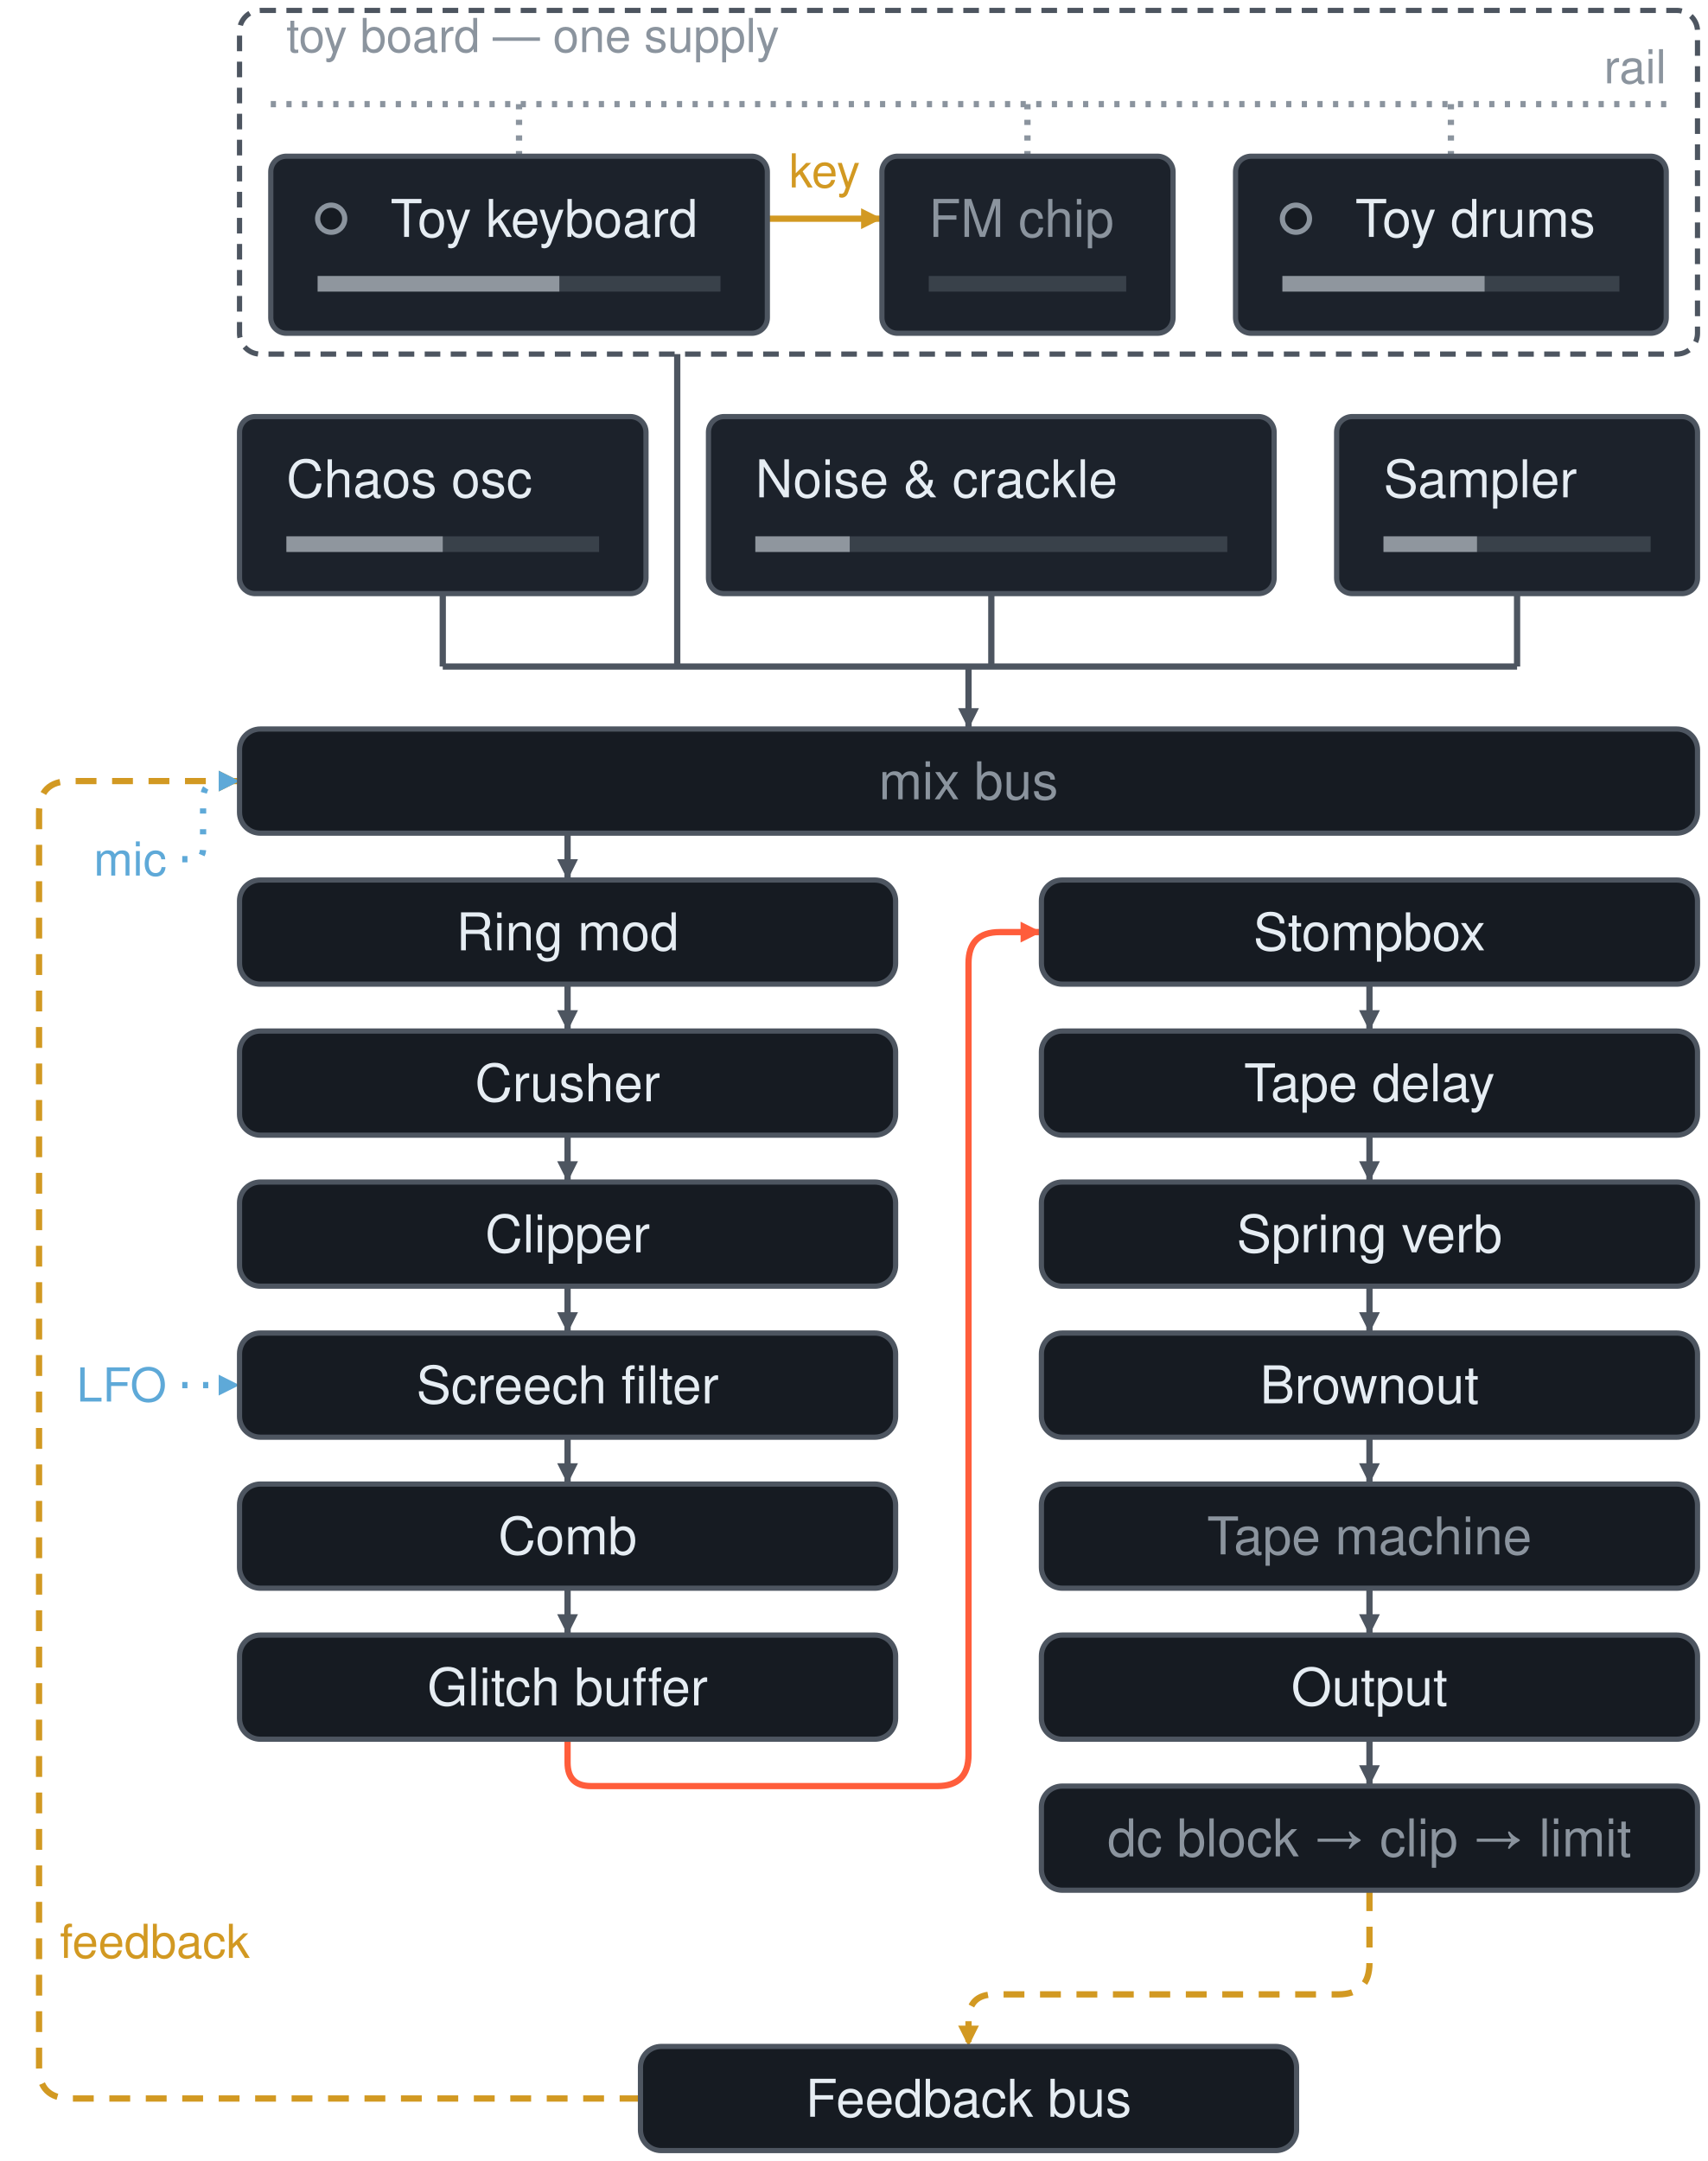
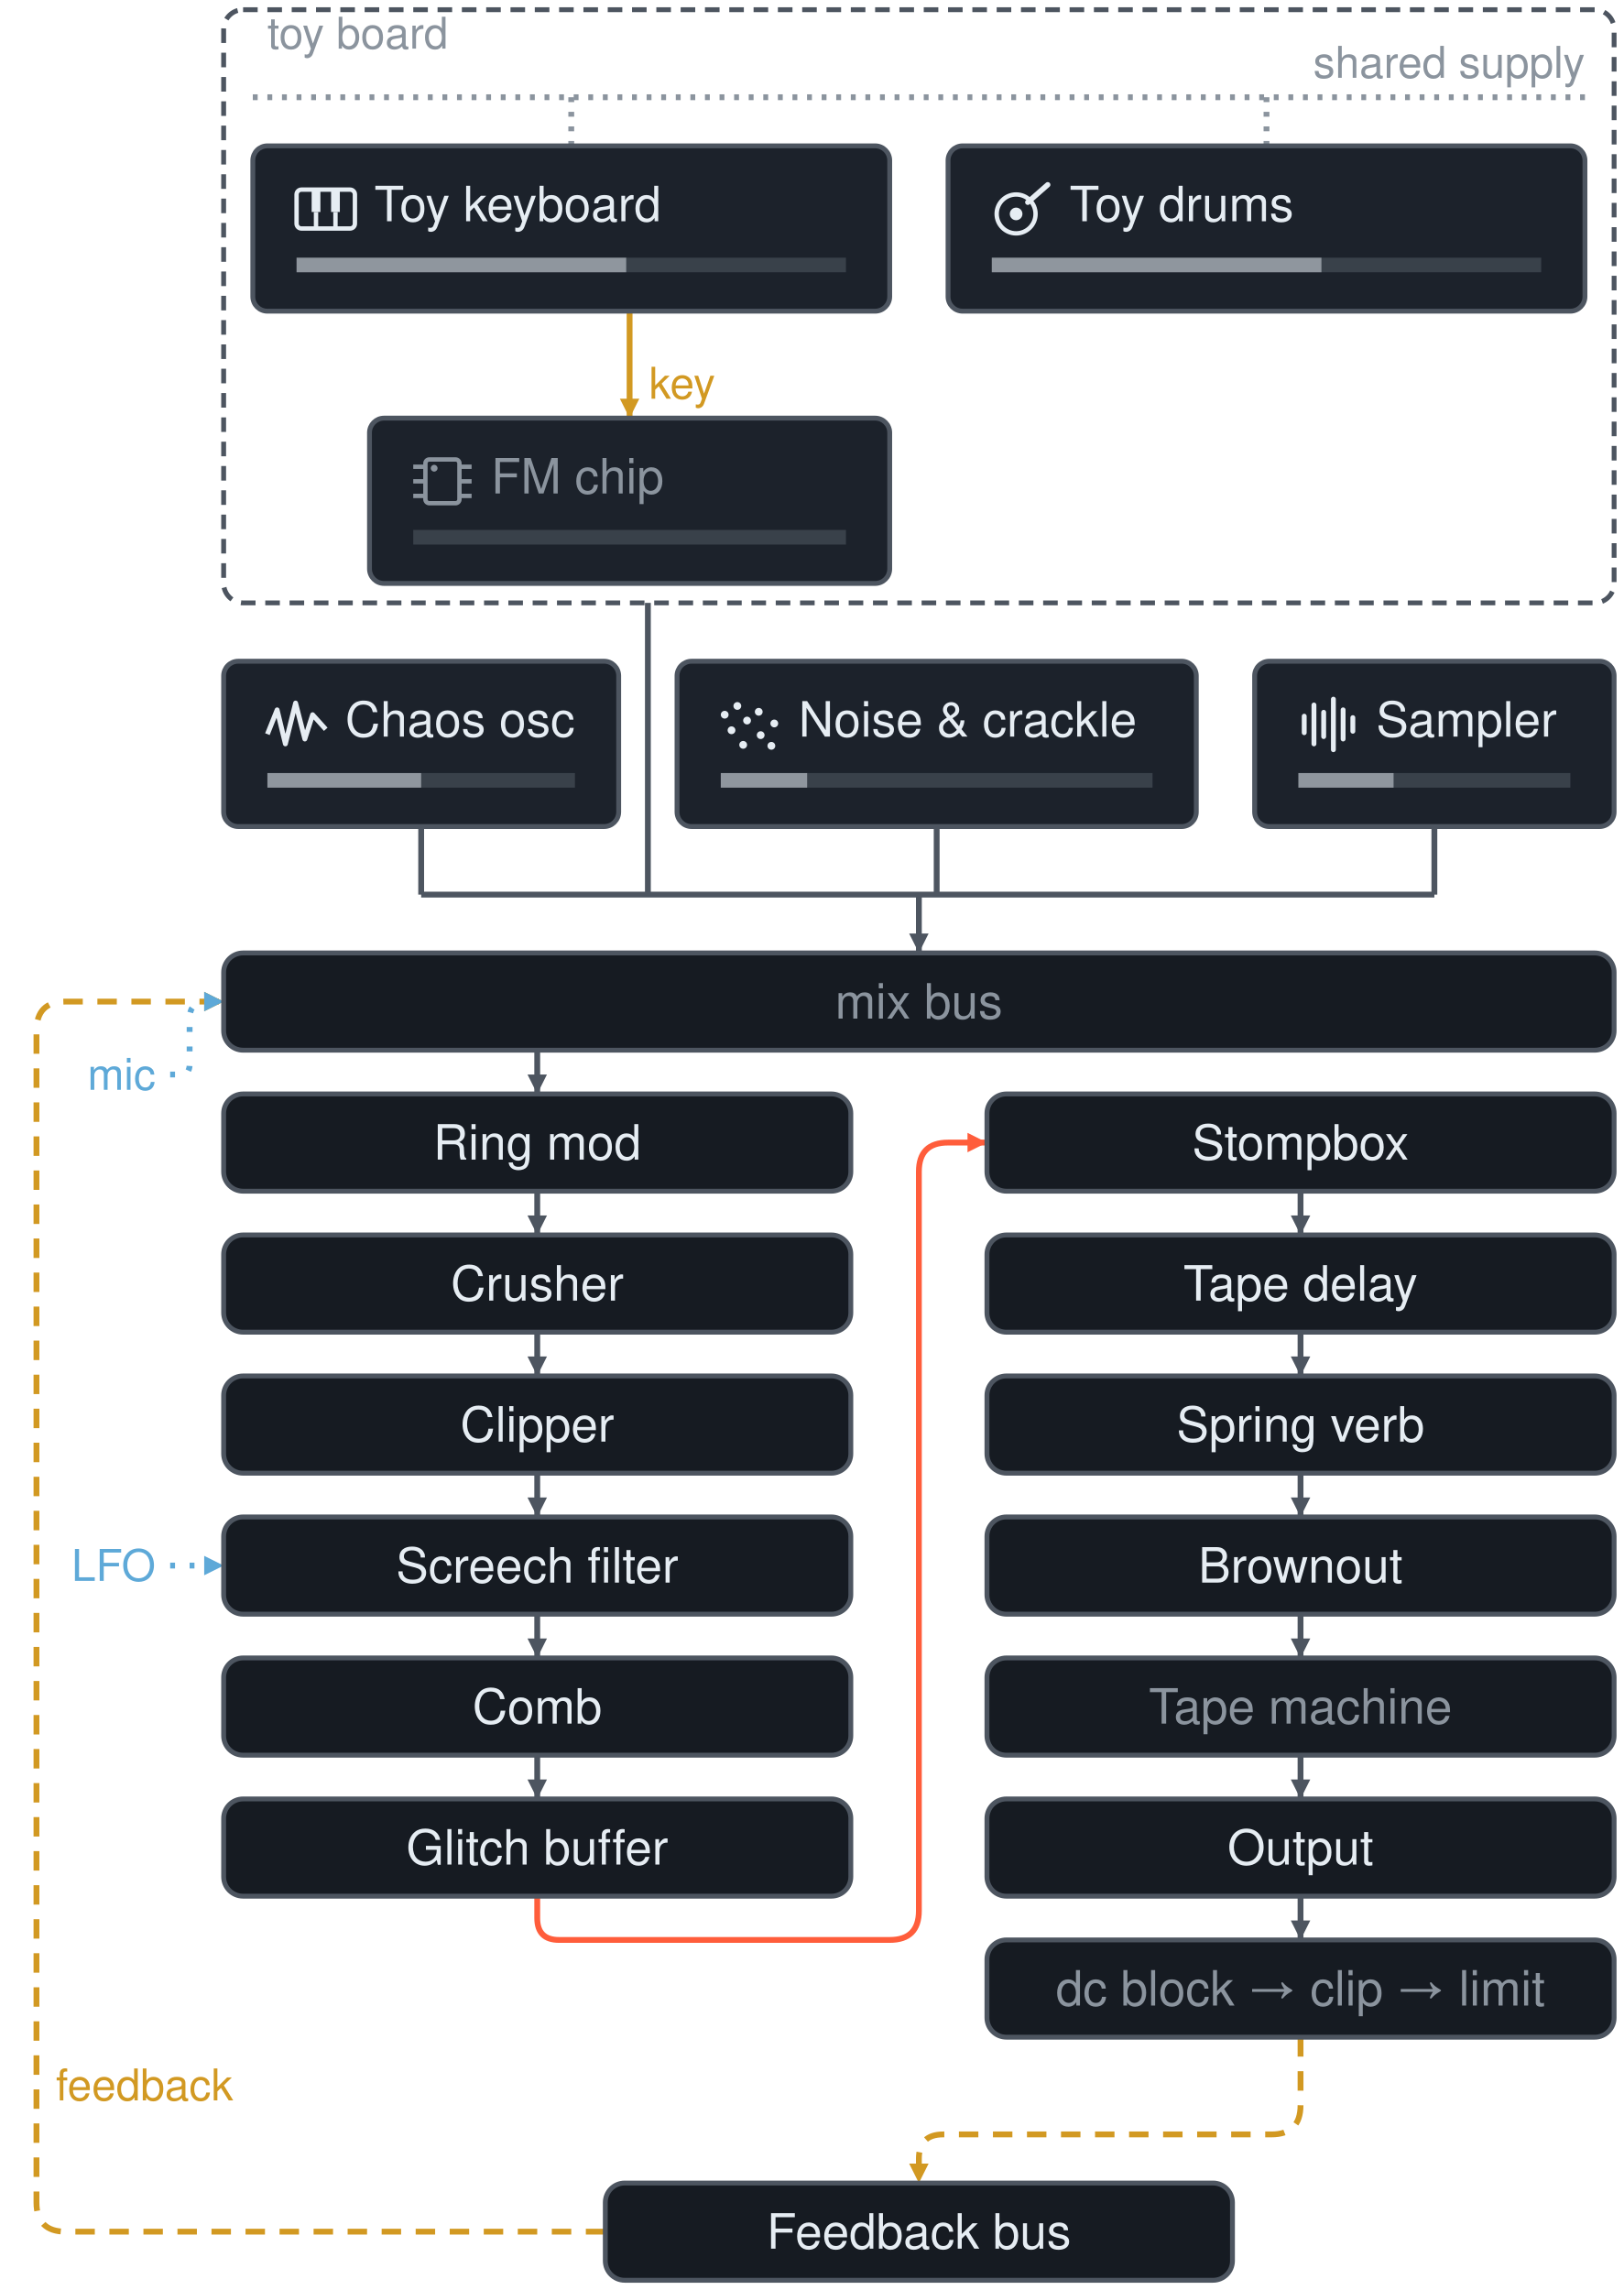
- <svg xmlns="http://www.w3.org/2000/svg" viewBox="0 0 328 415" width="328" height="415" font-family="Helvetica, Arial, sans-serif">
-   <g class="wire">
-     <path class="line" d="M 52 20 L 320 20" fill="none" stroke="#8b949e" stroke-width="1.2" stroke-dasharray="1 2" />
+ <svg xmlns="http://www.w3.org/2000/svg" viewBox="0 0 334 471" width="334" height="471" font-family="Helvetica, Arial, sans-serif">
+   <g class="wire">
+     <path class="line" d="M 52 20 L 326 20" fill="none" stroke="#8b949e" stroke-width="1.2" stroke-dasharray="1 2" />
    <path class="head" d="" fill="#8b949e" />
-     <text x="320" y="16" fill="#8b949e" font-size="9" text-anchor="end">rail</text>
-   </g>
-   <g class="wire">
-     <path class="line" d="M 99.68 20 L 99.68 30" fill="none" stroke="#8b949e" stroke-width="1.2" stroke-dasharray="1 2" />
+     <text x="326" y="16" fill="#8b949e" font-size="9" text-anchor="end">shared supply</text>
+   </g>
+   <g class="wire">
+     <path class="line" d="M 117.5 20 L 117.5 30" fill="none" stroke="#8b949e" stroke-width="1.2" stroke-dasharray="1 2" />
    <path class="head" d="" fill="#8b949e" />
  </g>
  <g class="wire">
-     <path class="line" d="M 197.32 20 L 197.32 30" fill="none" stroke="#8b949e" stroke-width="1.2" stroke-dasharray="1 2" />
+     <path class="line" d="M 260.5 20 L 260.5 30" fill="none" stroke="#8b949e" stroke-width="1.2" stroke-dasharray="1 2" />
    <path class="head" d="" fill="#8b949e" />
  </g>
  <g class="wire">
-     <path class="line" d="M 278.64 20 L 278.64 30" fill="none" stroke="#8b949e" stroke-width="1.2" stroke-dasharray="1 2" />
-     <path class="head" d="" fill="#8b949e" />
-   </g>
-   <g class="wire">
-     <path class="line" d="M 147.37 42 L 169.37 42" fill="none" stroke="#d29922" stroke-width="1.2" />
-     <path class="head" d="M 169.37 42 L 165.37 44 L 165.37 40 Z" fill="#d29922" />
-     <text x="158.367" y="36" fill="#d29922" font-size="9" text-anchor="middle">key</text>
-   </g>
-   <g class="wire">
-     <path class="line" d="M 130.06 68 L 130.06 128" fill="none" stroke="#4d5560" stroke-width="1.2" />
-     <path class="head" d="" fill="#4d5560" />
-   </g>
-   <g class="wire">
-     <path class="line" d="M 85.03 114 L 85.03 128" fill="none" stroke="#4d5560" stroke-width="1.2" />
-     <path class="head" d="" fill="#4d5560" />
-   </g>
-   <g class="wire">
-     <path class="line" d="M 190.38 114 L 190.38 128" fill="none" stroke="#4d5560" stroke-width="1.2" />
-     <path class="head" d="" fill="#4d5560" />
-   </g>
-   <g class="wire">
-     <path class="line" d="M 291.35 114 L 291.35 128" fill="none" stroke="#4d5560" stroke-width="1.2" />
-     <path class="head" d="" fill="#4d5560" />
-   </g>
-   <g class="wire">
-     <path class="line" d="M 85.03 128 L 291.35 128" fill="none" stroke="#4d5560" stroke-width="1.2" />
-     <path class="head" d="" fill="#4d5560" />
-   </g>
-   <g class="wire">
-     <path class="line" d="M 186 128 L 186 140" fill="none" stroke="#4d5560" stroke-width="1.2" />
-     <path class="head" d="M 186 140 L 184 136 L 188 136 Z" fill="#4d5560" />
-   </g>
-   <g class="wire">
-     <path class="line" d="M 109 160 L 109 169" fill="none" stroke="#4d5560" stroke-width="1.2" />
-     <path class="head" d="M 109 169 L 107 165 L 111 165 Z" fill="#4d5560" />
-   </g>
-   <g class="wire">
-     <path class="line" d="M 109 189 L 109 198" fill="none" stroke="#4d5560" stroke-width="1.2" />
-     <path class="head" d="M 109 198 L 107 194 L 111 194 Z" fill="#4d5560" />
-   </g>
-   <g class="wire">
-     <path class="line" d="M 109 218 L 109 227" fill="none" stroke="#4d5560" stroke-width="1.2" />
-     <path class="head" d="M 109 227 L 107 223 L 111 223 Z" fill="#4d5560" />
-   </g>
-   <g class="wire">
-     <path class="line" d="M 109 247 L 109 256" fill="none" stroke="#4d5560" stroke-width="1.2" />
-     <path class="head" d="M 109 256 L 107 252 L 111 252 Z" fill="#4d5560" />
-   </g>
-   <g class="wire">
-     <path class="line" d="M 109 276 L 109 285" fill="none" stroke="#4d5560" stroke-width="1.2" />
-     <path class="head" d="M 109 285 L 107 281 L 111 281 Z" fill="#4d5560" />
-   </g>
-   <g class="wire">
-     <path class="line" d="M 109 305 L 109 314" fill="none" stroke="#4d5560" stroke-width="1.2" />
-     <path class="head" d="M 109 314 L 107 310 L 111 310 Z" fill="#4d5560" />
-   </g>
-   <g class="wire">
-     <path class="line" d="M 263 189 L 263 198" fill="none" stroke="#4d5560" stroke-width="1.2" />
-     <path class="head" d="M 263 198 L 261 194 L 265 194 Z" fill="#4d5560" />
-   </g>
-   <g class="wire">
-     <path class="line" d="M 263 218 L 263 227" fill="none" stroke="#4d5560" stroke-width="1.2" />
-     <path class="head" d="M 263 227 L 261 223 L 265 223 Z" fill="#4d5560" />
-   </g>
-   <g class="wire">
-     <path class="line" d="M 263 247 L 263 256" fill="none" stroke="#4d5560" stroke-width="1.2" />
-     <path class="head" d="M 263 256 L 261 252 L 265 252 Z" fill="#4d5560" />
-   </g>
-   <g class="wire">
-     <path class="line" d="M 263 276 L 263 285" fill="none" stroke="#4d5560" stroke-width="1.2" />
-     <path class="head" d="M 263 285 L 261 281 L 265 281 Z" fill="#4d5560" />
-   </g>
-   <g class="wire">
-     <path class="line" d="M 263 305 L 263 314" fill="none" stroke="#4d5560" stroke-width="1.2" />
-     <path class="head" d="M 263 314 L 261 310 L 265 310 Z" fill="#4d5560" />
-   </g>
-   <g class="wire">
-     <path class="line" d="M 263 334 L 263 343" fill="none" stroke="#4d5560" stroke-width="1.2" />
-     <path class="head" d="M 263 343 L 261 339 L 265 339 Z" fill="#4d5560" />
-   </g>
-   <g class="wire">
-     <path class="line" d="M 109 334 L 109 338.5 Q 109 343 113.5 343 L 180 343 Q 186 343 186 337 L 186 185 Q 186 179 192 179 L 200 179" fill="none" stroke="#ff5d3b" stroke-width="1.2" />
-     <path class="head" d="M 200 179 L 196 181 L 196 177 Z" fill="#ff5d3b" />
-   </g>
-   <g class="wire">
-     <path class="line" d="M 263 363 L 263 377 Q 263 383 257 383 L 191 383 Q 186 383 186 388 L 186 393" fill="none" stroke="#d29922" stroke-width="1.2" stroke-dasharray="4 3" />
-     <path class="head" d="M 186 393 L 184 389 L 188 389 Z" fill="#d29922" />
-   </g>
-   <g class="wire">
-     <path class="line" d="M 123 403 L 13.5 403 Q 7.5 403 7.5 397 L 7.5 156 Q 7.5 150 13.5 150 L 46 150" fill="none" stroke="#d29922" stroke-width="1.2" stroke-dasharray="4 3" />
-     <path class="head" d="M 46 150 L 42 152 L 42 148 Z" fill="#d29922" />
-     <text x="11.5" y="376" fill="#d29922" font-size="9" text-anchor="start">feedback</text>
-   </g>
-   <g class="wire">
-     <path class="line" d="M 35 165 L 37 165 Q 39 165 39 163 L 39 153.5 Q 39 150 42.5 150 L 46 150" fill="none" stroke="#5ea9d8" stroke-width="1.2" stroke-dasharray="1 3" />
-     <path class="head" d="M 46 150 L 42 152 L 42 148 Z" fill="#5ea9d8" />
-   </g>
-   <g class="wire">
-     <path class="line" d="M 35 266 L 46 266" fill="none" stroke="#5ea9d8" stroke-width="1.2" stroke-dasharray="1 3" />
-     <path class="head" d="M 46 266 L 42 268 L 42 264 Z" fill="#5ea9d8" />
-   </g>
-   <g class="node">
-     <rect x="46" y="2" width="280" height="66" rx="4" fill="none" stroke="#4d5560" stroke-dasharray="3 2" />
-     <text x="55" y="10" fill="#8b949e" font-size="9" text-anchor="start">toy board — one supply</text>
-   </g>
-   <g class="node">
-     <rect class="box" x="52" y="30" width="95.367" height="34" rx="3" fill="#1c222b" stroke="#4d5560" stroke-width="1" />
-     <circle cx="63.6" cy="42" r="2.6" fill="#161b22" stroke="#8b949e" />
-     <text x="75" y="45.5" fill="#e6edf3" font-size="10" text-anchor="start">Toy keyboard</text>
-     <rect x="61" y="53" width="77.367" height="3" fill="#4d5560" fill-opacity="0.6" />
-     <rect x="61" y="53" width="46.42" height="3" fill="#e6edf3" fill-opacity="0.5" />
-   </g>
-   <g class="node">
-     <rect class="box" x="169.367" y="30" width="55.915" height="34" rx="3" fill="#1c222b" stroke="#4d5560" stroke-width="1" />
-     <text x="178.367" y="45.5" fill="#8b949e" font-size="10" text-anchor="start">FM chip</text>
-     <rect x="178.367" y="53" width="37.915" height="3" fill="#4d5560" fill-opacity="0.6" />
-   </g>
-   <g class="node">
-     <rect class="box" x="237.282" y="30" width="82.718" height="34" rx="3" fill="#1c222b" stroke="#4d5560" stroke-width="1" />
-     <circle cx="248.882" cy="42" r="2.6" fill="#161b22" stroke="#8b949e" />
-     <text x="260.282" y="45.5" fill="#e6edf3" font-size="10" text-anchor="start">Toy drums</text>
-     <rect x="246.282" y="53" width="64.718" height="3" fill="#4d5560" fill-opacity="0.6" />
-     <rect x="246.282" y="53" width="38.831" height="3" fill="#e6edf3" fill-opacity="0.5" />
-   </g>
-   <g class="node">
-     <rect class="box" x="46" y="80" width="78.059" height="34" rx="3" fill="#1c222b" stroke="#4d5560" stroke-width="1" />
-     <text x="55" y="95.5" fill="#e6edf3" font-size="10" text-anchor="start">Chaos osc</text>
-     <rect x="55" y="103" width="60.059" height="3" fill="#4d5560" fill-opacity="0.6" />
-     <rect x="55" y="103" width="30.03" height="3" fill="#e6edf3" fill-opacity="0.5" />
-   </g>
-   <g class="node">
-     <rect class="box" x="136.059" y="80" width="108.635" height="34" rx="3" fill="#1c222b" stroke="#4d5560" stroke-width="1" />
-     <text x="145.059" y="95.5" fill="#e6edf3" font-size="10" text-anchor="start">Noise &amp; crackle</text>
-     <rect x="145.059" y="103" width="90.635" height="3" fill="#4d5560" fill-opacity="0.6" />
-     <rect x="145.059" y="103" width="18.127" height="3" fill="#e6edf3" fill-opacity="0.5" />
-   </g>
-   <g class="node">
-     <rect class="box" x="256.694" y="80" width="69.306" height="34" rx="3" fill="#1c222b" stroke="#4d5560" stroke-width="1" />
-     <text x="265.694" y="95.5" fill="#e6edf3" font-size="10" text-anchor="start">Sampler</text>
-     <rect x="265.694" y="103" width="51.306" height="3" fill="#4d5560" fill-opacity="0.6" />
-     <rect x="265.694" y="103" width="17.957" height="3" fill="#e6edf3" fill-opacity="0.5" />
-   </g>
-   <g class="node">
-     <rect class="box" x="46" y="140" width="280" height="20" rx="4" fill="#161b22" stroke="#4d5560" stroke-width="1" />
-     <text x="186" y="153.5" fill="#8b949e" font-size="10" text-anchor="middle">mix bus</text>
-   </g>
-   <g class="node">
-     <rect class="box" x="46" y="169" width="126" height="20" rx="4" fill="#161b22" stroke="#4d5560" stroke-width="1" />
-     <text x="109" y="182.5" fill="#e6edf3" font-size="10" text-anchor="middle">Ring mod</text>
-   </g>
-   <g class="node">
-     <rect class="box" x="46" y="198" width="126" height="20" rx="4" fill="#161b22" stroke="#4d5560" stroke-width="1" />
-     <text x="109" y="211.5" fill="#e6edf3" font-size="10" text-anchor="middle">Crusher</text>
-   </g>
-   <g class="node">
-     <rect class="box" x="46" y="227" width="126" height="20" rx="4" fill="#161b22" stroke="#4d5560" stroke-width="1" />
-     <text x="109" y="240.5" fill="#e6edf3" font-size="10" text-anchor="middle">Clipper</text>
-   </g>
-   <g class="node">
-     <rect class="box" x="46" y="256" width="126" height="20" rx="4" fill="#161b22" stroke="#4d5560" stroke-width="1" />
-     <text x="109" y="269.5" fill="#e6edf3" font-size="10" text-anchor="middle">Screech filter</text>
-   </g>
-   <g class="node">
-     <rect class="box" x="46" y="285" width="126" height="20" rx="4" fill="#161b22" stroke="#4d5560" stroke-width="1" />
-     <text x="109" y="298.5" fill="#e6edf3" font-size="10" text-anchor="middle">Comb</text>
-   </g>
-   <g class="node">
-     <rect class="box" x="46" y="314" width="126" height="20" rx="4" fill="#161b22" stroke="#4d5560" stroke-width="1" />
-     <text x="109" y="327.5" fill="#e6edf3" font-size="10" text-anchor="middle">Glitch buffer</text>
-   </g>
-   <g class="node">
-     <rect class="box" x="200" y="169" width="126" height="20" rx="4" fill="#161b22" stroke="#4d5560" stroke-width="1" />
-     <text x="263" y="182.5" fill="#e6edf3" font-size="10" text-anchor="middle">Stompbox</text>
-   </g>
-   <g class="node">
-     <rect class="box" x="200" y="198" width="126" height="20" rx="4" fill="#161b22" stroke="#4d5560" stroke-width="1" />
-     <text x="263" y="211.5" fill="#e6edf3" font-size="10" text-anchor="middle">Tape delay</text>
-   </g>
-   <g class="node">
-     <rect class="box" x="200" y="227" width="126" height="20" rx="4" fill="#161b22" stroke="#4d5560" stroke-width="1" />
-     <text x="263" y="240.5" fill="#e6edf3" font-size="10" text-anchor="middle">Spring verb</text>
-   </g>
-   <g class="node">
-     <rect class="box" x="200" y="256" width="126" height="20" rx="4" fill="#161b22" stroke="#4d5560" stroke-width="1" />
-     <text x="263" y="269.5" fill="#e6edf3" font-size="10" text-anchor="middle">Brownout</text>
-   </g>
-   <g class="node">
-     <rect class="box" x="200" y="285" width="126" height="20" rx="4" fill="#161b22" stroke="#4d5560" stroke-width="1" />
-     <text x="263" y="298.5" fill="#8b949e" font-size="10" text-anchor="middle">Tape machine</text>
-   </g>
-   <g class="node">
-     <rect class="box" x="200" y="314" width="126" height="20" rx="4" fill="#161b22" stroke="#4d5560" stroke-width="1" />
-     <text x="263" y="327.5" fill="#e6edf3" font-size="10" text-anchor="middle">Output</text>
-   </g>
-   <g class="node">
-     <rect class="box" x="200" y="343" width="126" height="20" rx="4" fill="#161b22" stroke="#4d5560" stroke-width="1" />
-     <text x="263" y="356.5" fill="#8b949e" font-size="10" text-anchor="middle">dc block → clip → limit</text>
-   </g>
-   <g class="node">
-     <rect class="box" x="123" y="393" width="126" height="20" rx="4" fill="#161b22" stroke="#4d5560" stroke-width="1" />
-     <text x="186" y="406.5" fill="#e6edf3" font-size="10" text-anchor="middle">Feedback bus</text>
+     <path class="line" d="M 129.5 64 L 129.5 86" fill="none" stroke="#d29922" stroke-width="1.2" />
+     <path class="head" d="M 129.5 86 L 127.5 82 L 131.5 82 Z" fill="#d29922" />
+     <text x="133.5" y="82" fill="#d29922" font-size="9" text-anchor="start">key</text>
+   </g>
+   <g class="wire">
+     <path class="line" d="M 133.26 124 L 133.26 184" fill="none" stroke="#4d5560" stroke-width="1.2" />
+     <path class="head" d="" fill="#4d5560" />
+   </g>
+   <g class="wire">
+     <path class="line" d="M 86.63 170 L 86.63 184" fill="none" stroke="#4d5560" stroke-width="1.2" />
+     <path class="head" d="" fill="#4d5560" />
+   </g>
+   <g class="wire">
+     <path class="line" d="M 192.66 170 L 192.66 184" fill="none" stroke="#4d5560" stroke-width="1.2" />
+     <path class="head" d="" fill="#4d5560" />
+   </g>
+   <g class="wire">
+     <path class="line" d="M 295.03 170 L 295.03 184" fill="none" stroke="#4d5560" stroke-width="1.2" />
+     <path class="head" d="" fill="#4d5560" />
+   </g>
+   <g class="wire">
+     <path class="line" d="M 86.63 184 L 295.03 184" fill="none" stroke="#4d5560" stroke-width="1.2" />
+     <path class="head" d="" fill="#4d5560" />
+   </g>
+   <g class="wire">
+     <path class="line" d="M 189 184 L 189 196" fill="none" stroke="#4d5560" stroke-width="1.2" />
+     <path class="head" d="M 189 196 L 187 192 L 191 192 Z" fill="#4d5560" />
+   </g>
+   <g class="wire">
+     <path class="line" d="M 110.5 216 L 110.5 225" fill="none" stroke="#4d5560" stroke-width="1.2" />
+     <path class="head" d="M 110.5 225 L 108.5 221 L 112.5 221 Z" fill="#4d5560" />
+   </g>
+   <g class="wire">
+     <path class="line" d="M 110.5 245 L 110.5 254" fill="none" stroke="#4d5560" stroke-width="1.2" />
+     <path class="head" d="M 110.5 254 L 108.5 250 L 112.5 250 Z" fill="#4d5560" />
+   </g>
+   <g class="wire">
+     <path class="line" d="M 110.5 274 L 110.5 283" fill="none" stroke="#4d5560" stroke-width="1.2" />
+     <path class="head" d="M 110.5 283 L 108.5 279 L 112.5 279 Z" fill="#4d5560" />
+   </g>
+   <g class="wire">
+     <path class="line" d="M 110.5 303 L 110.5 312" fill="none" stroke="#4d5560" stroke-width="1.2" />
+     <path class="head" d="M 110.5 312 L 108.5 308 L 112.5 308 Z" fill="#4d5560" />
+   </g>
+   <g class="wire">
+     <path class="line" d="M 110.5 332 L 110.5 341" fill="none" stroke="#4d5560" stroke-width="1.2" />
+     <path class="head" d="M 110.5 341 L 108.5 337 L 112.5 337 Z" fill="#4d5560" />
+   </g>
+   <g class="wire">
+     <path class="line" d="M 110.5 361 L 110.5 370" fill="none" stroke="#4d5560" stroke-width="1.2" />
+     <path class="head" d="M 110.5 370 L 108.5 366 L 112.5 366 Z" fill="#4d5560" />
+   </g>
+   <g class="wire">
+     <path class="line" d="M 267.5 245 L 267.5 254" fill="none" stroke="#4d5560" stroke-width="1.2" />
+     <path class="head" d="M 267.5 254 L 265.5 250 L 269.5 250 Z" fill="#4d5560" />
+   </g>
+   <g class="wire">
+     <path class="line" d="M 267.5 274 L 267.5 283" fill="none" stroke="#4d5560" stroke-width="1.2" />
+     <path class="head" d="M 267.5 283 L 265.5 279 L 269.5 279 Z" fill="#4d5560" />
+   </g>
+   <g class="wire">
+     <path class="line" d="M 267.5 303 L 267.5 312" fill="none" stroke="#4d5560" stroke-width="1.2" />
+     <path class="head" d="M 267.5 312 L 265.5 308 L 269.5 308 Z" fill="#4d5560" />
+   </g>
+   <g class="wire">
+     <path class="line" d="M 267.5 332 L 267.5 341" fill="none" stroke="#4d5560" stroke-width="1.2" />
+     <path class="head" d="M 267.5 341 L 265.5 337 L 269.5 337 Z" fill="#4d5560" />
+   </g>
+   <g class="wire">
+     <path class="line" d="M 267.5 361 L 267.5 370" fill="none" stroke="#4d5560" stroke-width="1.2" />
+     <path class="head" d="M 267.5 370 L 265.5 366 L 269.5 366 Z" fill="#4d5560" />
+   </g>
+   <g class="wire">
+     <path class="line" d="M 267.5 390 L 267.5 399" fill="none" stroke="#4d5560" stroke-width="1.2" />
+     <path class="head" d="M 267.5 399 L 265.5 395 L 269.5 395 Z" fill="#4d5560" />
+   </g>
+   <g class="wire">
+     <path class="line" d="M 110.5 390 L 110.5 394.5 Q 110.5 399 115 399 L 183 399 Q 189 399 189 393 L 189 241 Q 189 235 195 235 L 203 235" fill="none" stroke="#ff5d3b" stroke-width="1.2" />
+     <path class="head" d="M 203 235 L 199 237 L 199 233 Z" fill="#ff5d3b" />
+   </g>
+   <g class="wire">
+     <path class="line" d="M 267.5 419 L 267.5 433 Q 267.5 439 261.5 439 L 194 439 Q 189 439 189 444 L 189 449" fill="none" stroke="#d29922" stroke-width="1.2" stroke-dasharray="4 3" />
+     <path class="head" d="M 189 449 L 187 445 L 191 445 Z" fill="#d29922" />
+   </g>
+   <g class="wire">
+     <path class="line" d="M 124.5 459 L 13.5 459 Q 7.5 459 7.5 453 L 7.5 212 Q 7.5 206 13.5 206 L 46 206" fill="none" stroke="#d29922" stroke-width="1.2" stroke-dasharray="4 3" />
+     <path class="head" d="M 46 206 L 42 208 L 42 204 Z" fill="#d29922" />
+     <text x="11.5" y="432" fill="#d29922" font-size="9" text-anchor="start">feedback</text>
+   </g>
+   <g class="wire">
+     <path class="line" d="M 35 221 L 37 221 Q 39 221 39 219 L 39 209.5 Q 39 206 42.5 206 L 46 206" fill="none" stroke="#5ea9d8" stroke-width="1.2" stroke-dasharray="1 3" />
+     <path class="head" d="M 46 206 L 42 208 L 42 204 Z" fill="#5ea9d8" />
+   </g>
+   <g class="wire">
+     <path class="line" d="M 35 322 L 46 322" fill="none" stroke="#5ea9d8" stroke-width="1.2" stroke-dasharray="1 3" />
+     <path class="head" d="M 46 322 L 42 324 L 42 320 Z" fill="#5ea9d8" />
+   </g>
+   <g class="node">
+     <rect x="46" y="2" width="286" height="122" rx="4" fill="none" stroke="#4d5560" stroke-dasharray="3 2" />
+     <text x="55" y="10" fill="#8b949e" font-size="9" text-anchor="start">toy board</text>
+   </g>
+   <g class="node">
+     <rect class="box" x="52" y="30" width="131" height="34" rx="3" fill="#1c222b" stroke="#4d5560" stroke-width="1" />
+     <g class="glyph">
+       <rect x="61" y="39" width="12" height="8" rx="1" fill="none" stroke="#e6edf3" stroke-width="0.9" />
+       <path d="M 65 43.6 V 47 M 69 43.6 V 47" stroke="#e6edf3" stroke-width="0.9" />
+       <rect x="64.1" y="39" width="1.8" height="4.6" fill="#e6edf3" />
+       <rect x="68.1" y="39" width="1.8" height="4.6" fill="#e6edf3" />
+     </g>
+     <text x="77" y="45.5" fill="#e6edf3" font-size="10" text-anchor="start">Toy keyboard</text>
+     <rect x="61" y="53" width="113" height="3" fill="#4d5560" fill-opacity="0.6" />
+     <rect x="61" y="53" width="67.8" height="3" fill="#e6edf3" fill-opacity="0.5" />
+   </g>
+   <g class="node">
+     <rect class="box" x="195" y="30" width="131" height="34" rx="3" fill="#1c222b" stroke="#4d5560" stroke-width="1" />
+     <g class="glyph">
+       <circle cx="209" cy="44" r="4" fill="none" stroke="#e6edf3" stroke-width="0.9" />
+       <circle cx="209" cy="44" r="1.3" fill="#e6edf3" />
+       <path d="M 215.5 38 L 211.4 41.6" stroke="#e6edf3" stroke-width="1.1" stroke-linecap="round" />
+     </g>
+     <text x="220" y="45.5" fill="#e6edf3" font-size="10" text-anchor="start">Toy drums</text>
+     <rect x="204" y="53" width="113" height="3" fill="#4d5560" fill-opacity="0.6" />
+     <rect x="204" y="53" width="67.8" height="3" fill="#e6edf3" fill-opacity="0.5" />
+   </g>
+   <g class="node">
+     <rect class="box" x="76" y="86" width="107" height="34" rx="3" fill="#1c222b" stroke="#4d5560" stroke-width="1" />
+     <g class="glyph">
+       <rect x="87.5" y="94.5" width="7" height="9" rx="0.8" fill="none" stroke="#8b949e" stroke-width="0.9" />
+       <path d="M 85 96 h 2.5 M 94.5 96 h 2.5 M 85 99 h 2.5 M 94.5 99 h 2.5 M 85 102 h 2.5 M 94.5 102 h 2.5" stroke="#8b949e" stroke-width="0.9" />
+       <circle cx="89.3" cy="96.3" r="0.7" fill="#8b949e" />
+     </g>
+     <text x="101" y="101.5" fill="#8b949e" font-size="10" text-anchor="start">FM chip</text>
+     <rect x="85" y="109" width="89" height="3" fill="#4d5560" fill-opacity="0.6" />
+   </g>
+   <g class="node">
+     <rect class="box" x="46" y="136" width="81.255" height="34" rx="3" fill="#1c222b" stroke="#4d5560" stroke-width="1" />
+     <g class="glyph">
+       <path d="M 55 151 L 57 146 L 58.7 153 L 60.8 144.6 L 62.7 152 L 64.3 147 L 67 150" fill="none" stroke="#e6edf3" stroke-width="1" stroke-linejoin="round" />
+     </g>
+     <text x="71" y="151.5" fill="#e6edf3" font-size="10" text-anchor="start">Chaos osc</text>
+     <rect x="55" y="159" width="63.255" height="3" fill="#4d5560" fill-opacity="0.6" />
+     <rect x="55" y="159" width="31.628" height="3" fill="#e6edf3" fill-opacity="0.5" />
+   </g>
+   <g class="node">
+     <rect class="box" x="139.255" y="136" width="106.804" height="34" rx="3" fill="#1c222b" stroke="#4d5560" stroke-width="1" />
+     <g class="glyph">
+       <path d="M 149.055 146.2 a 0.8 0.8 0 1 0 0.01 0 M 151.655 144.4 a 0.8 0.8 0 1 0 0.01 0 M 150.455 149.4 a 0.8 0.8 0 1 0 0.01 0 M 153.655 147.4 a 0.8 0.8 0 1 0 0.01 0 M 152.855 152.4 a 0.8 0.8 0 1 0 0.01 0 M 156.055 145.6 a 0.8 0.8 0 1 0 0.01 0 M 156.455 150.4 a 0.8 0.8 0 1 0 0.01 0 M 159.255 148 a 0.8 0.8 0 1 0 0.01 0 M 158.655 152.6 a 0.8 0.8 0 1 0 0.01 0" fill="#e6edf3" />
+     </g>
+     <text x="164.255" y="151.5" fill="#e6edf3" font-size="10" text-anchor="start">Noise &amp; crackle</text>
+     <rect x="148.255" y="159" width="88.804" height="3" fill="#4d5560" fill-opacity="0.6" />
+     <rect x="148.255" y="159" width="17.761" height="3" fill="#e6edf3" fill-opacity="0.5" />
+   </g>
+   <g class="node">
+     <rect class="box" x="258.059" y="136" width="73.941" height="34" rx="3" fill="#1c222b" stroke="#4d5560" stroke-width="1" />
+     <g class="glyph">
+       <path d="M 268.259 147.3 v 3.4 M 270.259 145 v 8 M 272.259 146.5 v 5 M 274.259 143.8 v 10.4 M 276.259 146 v 6 M 278.259 147.6 v 2.8" stroke="#e6edf3" stroke-width="1" stroke-linecap="round" />
+     </g>
+     <text x="283.059" y="151.5" fill="#e6edf3" font-size="10" text-anchor="start">Sampler</text>
+     <rect x="267.059" y="159" width="55.941" height="3" fill="#4d5560" fill-opacity="0.6" />
+     <rect x="267.059" y="159" width="19.579" height="3" fill="#e6edf3" fill-opacity="0.5" />
+   </g>
+   <g class="node">
+     <rect class="box" x="46" y="196" width="286" height="20" rx="4" fill="#161b22" stroke="#4d5560" stroke-width="1" />
+     <text x="189" y="209.5" fill="#8b949e" font-size="10" text-anchor="middle">mix bus</text>
+   </g>
+   <g class="node">
+     <rect class="box" x="46" y="225" width="129" height="20" rx="4" fill="#161b22" stroke="#4d5560" stroke-width="1" />
+     <text x="110.5" y="238.5" fill="#e6edf3" font-size="10" text-anchor="middle">Ring mod</text>
+   </g>
+   <g class="node">
+     <rect class="box" x="46" y="254" width="129" height="20" rx="4" fill="#161b22" stroke="#4d5560" stroke-width="1" />
+     <text x="110.5" y="267.5" fill="#e6edf3" font-size="10" text-anchor="middle">Crusher</text>
+   </g>
+   <g class="node">
+     <rect class="box" x="46" y="283" width="129" height="20" rx="4" fill="#161b22" stroke="#4d5560" stroke-width="1" />
+     <text x="110.5" y="296.5" fill="#e6edf3" font-size="10" text-anchor="middle">Clipper</text>
+   </g>
+   <g class="node">
+     <rect class="box" x="46" y="312" width="129" height="20" rx="4" fill="#161b22" stroke="#4d5560" stroke-width="1" />
+     <text x="110.5" y="325.5" fill="#e6edf3" font-size="10" text-anchor="middle">Screech filter</text>
+   </g>
+   <g class="node">
+     <rect class="box" x="46" y="341" width="129" height="20" rx="4" fill="#161b22" stroke="#4d5560" stroke-width="1" />
+     <text x="110.5" y="354.5" fill="#e6edf3" font-size="10" text-anchor="middle">Comb</text>
+   </g>
+   <g class="node">
+     <rect class="box" x="46" y="370" width="129" height="20" rx="4" fill="#161b22" stroke="#4d5560" stroke-width="1" />
+     <text x="110.5" y="383.5" fill="#e6edf3" font-size="10" text-anchor="middle">Glitch buffer</text>
+   </g>
+   <g class="node">
+     <rect class="box" x="203" y="225" width="129" height="20" rx="4" fill="#161b22" stroke="#4d5560" stroke-width="1" />
+     <text x="267.5" y="238.5" fill="#e6edf3" font-size="10" text-anchor="middle">Stompbox</text>
+   </g>
+   <g class="node">
+     <rect class="box" x="203" y="254" width="129" height="20" rx="4" fill="#161b22" stroke="#4d5560" stroke-width="1" />
+     <text x="267.5" y="267.5" fill="#e6edf3" font-size="10" text-anchor="middle">Tape delay</text>
+   </g>
+   <g class="node">
+     <rect class="box" x="203" y="283" width="129" height="20" rx="4" fill="#161b22" stroke="#4d5560" stroke-width="1" />
+     <text x="267.5" y="296.5" fill="#e6edf3" font-size="10" text-anchor="middle">Spring verb</text>
+   </g>
+   <g class="node">
+     <rect class="box" x="203" y="312" width="129" height="20" rx="4" fill="#161b22" stroke="#4d5560" stroke-width="1" />
+     <text x="267.5" y="325.5" fill="#e6edf3" font-size="10" text-anchor="middle">Brownout</text>
+   </g>
+   <g class="node">
+     <rect class="box" x="203" y="341" width="129" height="20" rx="4" fill="#161b22" stroke="#4d5560" stroke-width="1" />
+     <text x="267.5" y="354.5" fill="#8b949e" font-size="10" text-anchor="middle">Tape machine</text>
+   </g>
+   <g class="node">
+     <rect class="box" x="203" y="370" width="129" height="20" rx="4" fill="#161b22" stroke="#4d5560" stroke-width="1" />
+     <text x="267.5" y="383.5" fill="#e6edf3" font-size="10" text-anchor="middle">Output</text>
+   </g>
+   <g class="node">
+     <rect class="box" x="203" y="399" width="129" height="20" rx="4" fill="#161b22" stroke="#4d5560" stroke-width="1" />
+     <text x="267.5" y="412.5" fill="#8b949e" font-size="10" text-anchor="middle">dc block → clip → limit</text>
+   </g>
+   <g class="node">
+     <rect class="box" x="124.5" y="449" width="129" height="20" rx="4" fill="#161b22" stroke="#4d5560" stroke-width="1" />
+     <text x="189" y="462.5" fill="#e6edf3" font-size="10" text-anchor="middle">Feedback bus</text>
  </g>
  <g class="tap">
-     <text x="32" y="168.15" fill="#5ea9d8" font-size="9" text-anchor="end">mic</text>
+     <text x="32" y="224.15" fill="#5ea9d8" font-size="9" text-anchor="end">mic</text>
  </g>
  <g class="tap">
-     <text x="32" y="269.15" fill="#5ea9d8" font-size="9" text-anchor="end">LFO</text>
+     <text x="32" y="325.15" fill="#5ea9d8" font-size="9" text-anchor="end">LFO</text>
  </g>
</svg>
